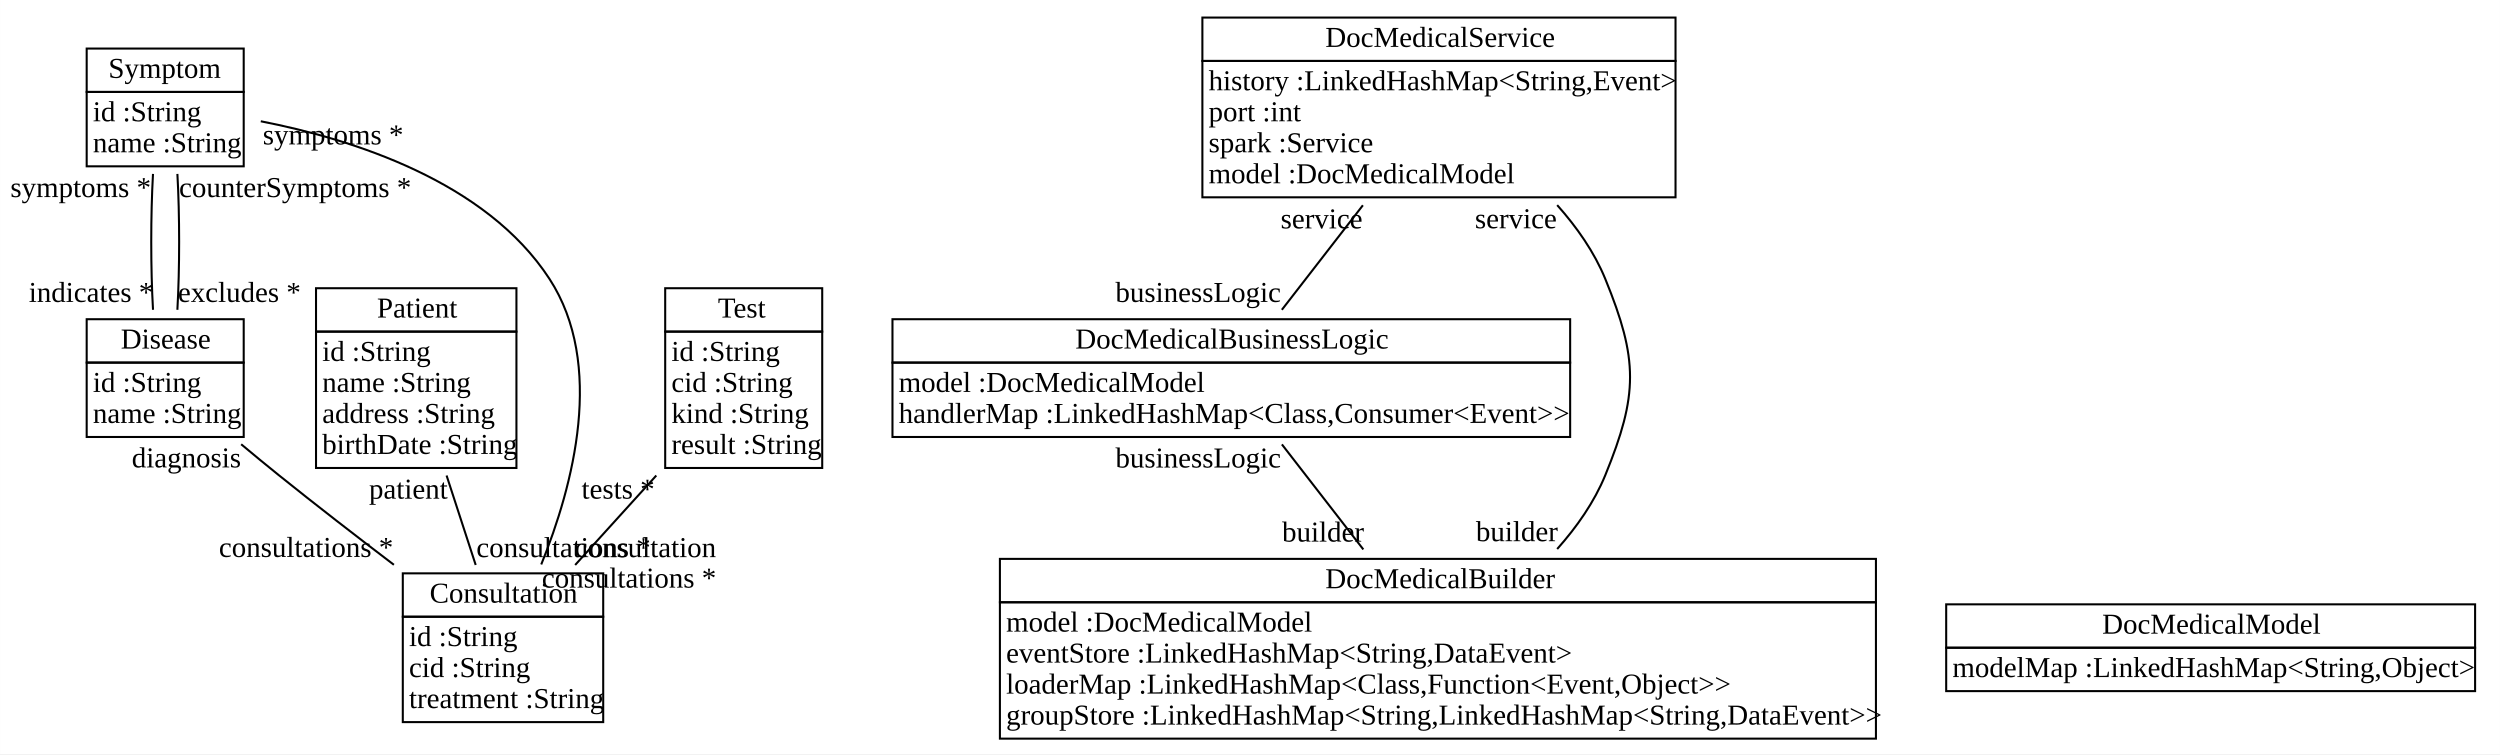
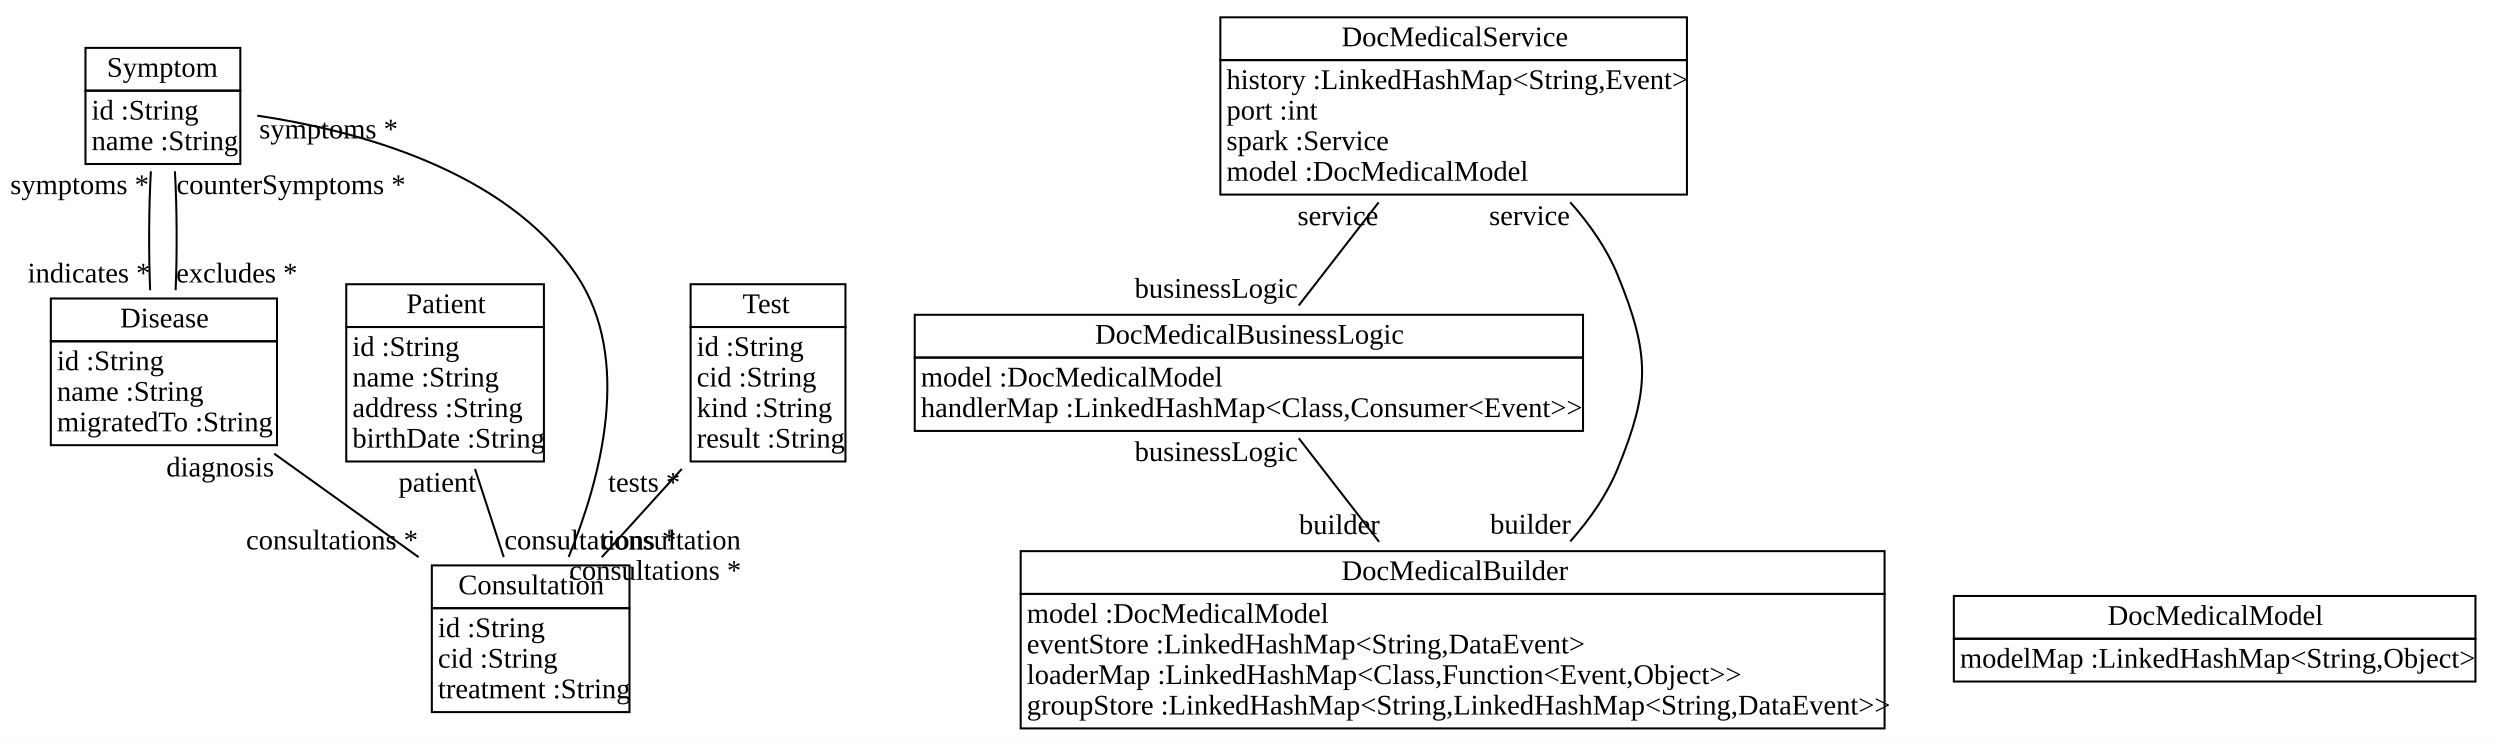
- <svg xmlns="http://www.w3.org/2000/svg" width="1210px" height="365px" viewBox="0.00 0.00 1209.90 365.00">
+ <svg xmlns="http://www.w3.org/2000/svg" width="1227px" height="365px" viewBox="0.00 0.00 1226.90 365.00">
  <g id="graph0" class="graph" transform="scale(1.0 1.0) rotate(0) translate(4 361)">
-     <polygon fill="white" stroke="none" points="-4,4 -4,-361 1205.9,-361 1205.9,4 -4,4" />
+     <polygon fill="white" stroke="none" points="-4,4 -4,-361 1222.9,-361 1222.9,4 -4,4" />
    <g id="node1" class="node">
-       <polygon fill="none" stroke="black" points="190.904,-62.5 190.904,-83.5 287.904,-83.5 287.904,-62.5 190.904,-62.5" />
-       <text text-anchor="start" x="203.904" y="-69.3" font-family="Times New Roman,serif" font-size="14.00">Consultation</text>
-       <polygon fill="none" stroke="black" points="190.904,-11.5 190.904,-62.5 287.904,-62.5 287.904,-11.5 190.904,-11.5" />
-       <text text-anchor="start" x="193.904" y="-48.3" font-family="Times New Roman,serif" font-size="14.00">id :String</text>
-       <text text-anchor="start" x="193.904" y="-33.3" font-family="Times New Roman,serif" font-size="14.00">cid :String</text>
-       <text text-anchor="start" x="193.904" y="-18.3" font-family="Times New Roman,serif" font-size="14.00">treatment :String</text>
+       <polygon fill="none" stroke="black" points="207.898,-62.5 207.898,-83.5 304.898,-83.5 304.898,-62.5 207.898,-62.5" />
+       <text text-anchor="start" x="220.898" y="-69.3" font-family="Times New Roman,serif" font-size="14.00">Consultation</text>
+       <polygon fill="none" stroke="black" points="207.898,-11.5 207.898,-62.5 304.898,-62.5 304.898,-11.5 207.898,-11.5" />
+       <text text-anchor="start" x="210.898" y="-48.3" font-family="Times New Roman,serif" font-size="14.00">id :String</text>
+       <text text-anchor="start" x="210.898" y="-33.3" font-family="Times New Roman,serif" font-size="14.00">cid :String</text>
+       <text text-anchor="start" x="210.898" y="-18.3" font-family="Times New Roman,serif" font-size="14.00">treatment :String</text>
    </g>
    <g id="node2" class="node">
-       <polygon fill="none" stroke="black" points="37.904,-185.5 37.904,-206.5 113.904,-206.5 113.904,-185.5 37.904,-185.5" />
-       <text text-anchor="start" x="54.404" y="-192.3" font-family="Times New Roman,serif" font-size="14.00">Disease</text>
-       <polygon fill="none" stroke="black" points="37.904,-149.5 37.904,-185.5 113.904,-185.5 113.904,-149.5 37.904,-149.5" />
-       <text text-anchor="start" x="40.904" y="-171.3" font-family="Times New Roman,serif" font-size="14.00">id :String</text>
-       <text text-anchor="start" x="40.904" y="-156.3" font-family="Times New Roman,serif" font-size="14.00">name :String</text>
+       <polygon fill="none" stroke="black" points="20.898,-193.5 20.898,-214.5 131.898,-214.5 131.898,-193.5 20.898,-193.5" />
+       <text text-anchor="start" x="54.898" y="-200.3" font-family="Times New Roman,serif" font-size="14.00">Disease</text>
+       <polygon fill="none" stroke="black" points="20.898,-142.5 20.898,-193.5 131.898,-193.5 131.898,-142.5 20.898,-142.5" />
+       <text text-anchor="start" x="23.898" y="-179.3" font-family="Times New Roman,serif" font-size="14.00">id :String</text>
+       <text text-anchor="start" x="23.898" y="-164.3" font-family="Times New Roman,serif" font-size="14.00">name :String</text>
+       <text text-anchor="start" x="23.898" y="-149.3" font-family="Times New Roman,serif" font-size="14.00">migratedTo :String</text>
    </g>
    <g id="edge5" class="edge">
-       <path fill="none" stroke="black" d="M186.588,-87.639C168.772,-101.186 148.834,-116.587 130.904,-131 124.959,-135.779 118.725,-140.92 112.676,-145.98" />
-       <text text-anchor="middle" x="86.176" y="-134.78" font-family="Times New Roman,serif" font-size="14.00">diagnosis</text>
-       <text text-anchor="middle" x="144.088" y="-91.439" font-family="Times New Roman,serif" font-size="14.00">consultations *</text>
+       <path fill="none" stroke="black" d="M201.403,-87.554C178.95,-103.646 152.984,-122.255 130.517,-138.356" />
+       <text text-anchor="middle" x="104.017" y="-127.156" font-family="Times New Roman,serif" font-size="14.00">diagnosis</text>
+       <text text-anchor="middle" x="158.903" y="-91.354" font-family="Times New Roman,serif" font-size="14.00">consultations *</text>
    </g>
    <g id="node7" class="node">
-       <polygon fill="none" stroke="black" points="148.904,-200.5 148.904,-221.5 245.904,-221.5 245.904,-200.5 148.904,-200.5" />
-       <text text-anchor="start" x="178.404" y="-207.3" font-family="Times New Roman,serif" font-size="14.00">Patient</text>
-       <polygon fill="none" stroke="black" points="148.904,-134.5 148.904,-200.5 245.904,-200.5 245.904,-134.5 148.904,-134.5" />
-       <text text-anchor="start" x="151.904" y="-186.3" font-family="Times New Roman,serif" font-size="14.00">id :String</text>
-       <text text-anchor="start" x="151.904" y="-171.3" font-family="Times New Roman,serif" font-size="14.00">name :String</text>
-       <text text-anchor="start" x="151.904" y="-156.3" font-family="Times New Roman,serif" font-size="14.00">address :String</text>
-       <text text-anchor="start" x="151.904" y="-141.3" font-family="Times New Roman,serif" font-size="14.00">birthDate :String</text>
+       <polygon fill="none" stroke="black" points="165.898,-200.5 165.898,-221.5 262.898,-221.5 262.898,-200.5 165.898,-200.5" />
+       <text text-anchor="start" x="195.398" y="-207.3" font-family="Times New Roman,serif" font-size="14.00">Patient</text>
+       <polygon fill="none" stroke="black" points="165.898,-134.5 165.898,-200.5 262.898,-200.5 262.898,-134.5 165.898,-134.5" />
+       <text text-anchor="start" x="168.898" y="-186.3" font-family="Times New Roman,serif" font-size="14.00">id :String</text>
+       <text text-anchor="start" x="168.898" y="-171.3" font-family="Times New Roman,serif" font-size="14.00">name :String</text>
+       <text text-anchor="start" x="168.898" y="-156.3" font-family="Times New Roman,serif" font-size="14.00">address :String</text>
+       <text text-anchor="start" x="168.898" y="-141.3" font-family="Times New Roman,serif" font-size="14.00">birthDate :String</text>
    </g>
    <g id="edge6" class="edge">
-       <path fill="none" stroke="black" d="M226.189,-87.554C221.746,-101.199 216.715,-116.653 212.091,-130.854" />
-       <text text-anchor="middle" x="193.591" y="-119.654" font-family="Times New Roman,serif" font-size="14.00">patient</text>
-       <text text-anchor="middle" x="268.689" y="-91.354" font-family="Times New Roman,serif" font-size="14.00">consultations *</text>
+       <path fill="none" stroke="black" d="M243.182,-87.554C238.74,-101.199 233.708,-116.653 229.085,-130.854" />
+       <text text-anchor="middle" x="210.585" y="-119.654" font-family="Times New Roman,serif" font-size="14.00">patient</text>
+       <text text-anchor="middle" x="285.682" y="-91.354" font-family="Times New Roman,serif" font-size="14.00">consultations *</text>
    </g>
    <g id="node8" class="node">
-       <polygon fill="none" stroke="black" points="37.904,-316.5 37.904,-337.5 113.904,-337.5 113.904,-316.5 37.904,-316.5" />
-       <text text-anchor="start" x="48.404" y="-323.3" font-family="Times New Roman,serif" font-size="14.00">Symptom</text>
-       <polygon fill="none" stroke="black" points="37.904,-280.5 37.904,-316.5 113.904,-316.5 113.904,-280.5 37.904,-280.5" />
-       <text text-anchor="start" x="40.904" y="-302.3" font-family="Times New Roman,serif" font-size="14.00">id :String</text>
-       <text text-anchor="start" x="40.904" y="-287.3" font-family="Times New Roman,serif" font-size="14.00">name :String</text>
+       <polygon fill="none" stroke="black" points="37.898,-316.5 37.898,-337.5 113.898,-337.5 113.898,-316.5 37.898,-316.5" />
+       <text text-anchor="start" x="48.398" y="-323.3" font-family="Times New Roman,serif" font-size="14.00">Symptom</text>
+       <polygon fill="none" stroke="black" points="37.898,-280.5 37.898,-316.5 113.898,-316.5 113.898,-280.5 37.898,-280.5" />
+       <text text-anchor="start" x="40.898" y="-302.3" font-family="Times New Roman,serif" font-size="14.00">id :String</text>
+       <text text-anchor="start" x="40.898" y="-287.3" font-family="Times New Roman,serif" font-size="14.00">name :String</text>
    </g>
    <g id="edge7" class="edge">
-       <path fill="none" stroke="black" d="M257.91,-87.8C273.446,-126.141 288.842,-184.583 261.904,-226 231.183,-273.233 166.541,-293.635 122.171,-302.304" />
-       <text text-anchor="middle" x="157.171" y="-291.104" font-family="Times New Roman,serif" font-size="14.00">symptoms *</text>
-       <text text-anchor="middle" x="300.41" y="-76.6" font-family="Times New Roman,serif" font-size="14.00">consultations *</text>
+       <path fill="none" stroke="black" d="M275.035,-87.623C290.832,-126.098 306.571,-184.883 278.898,-226 244.063,-277.759 170.549,-297.06 122.21,-304.247" />
+       <text text-anchor="middle" x="157.21" y="-293.047" font-family="Times New Roman,serif" font-size="14.00">symptoms *</text>
+       <text text-anchor="middle" x="317.535" y="-76.423" font-family="Times New Roman,serif" font-size="14.00">consultations *</text>
    </g>
    <g id="node9" class="node">
-       <polygon fill="none" stroke="black" points="317.904,-200.5 317.904,-221.5 393.904,-221.5 393.904,-200.5 317.904,-200.5" />
-       <text text-anchor="start" x="343.404" y="-207.3" font-family="Times New Roman,serif" font-size="14.00">Test</text>
-       <polygon fill="none" stroke="black" points="317.904,-134.5 317.904,-200.5 393.904,-200.5 393.904,-134.5 317.904,-134.5" />
-       <text text-anchor="start" x="320.904" y="-186.3" font-family="Times New Roman,serif" font-size="14.00">id :String</text>
-       <text text-anchor="start" x="320.904" y="-171.3" font-family="Times New Roman,serif" font-size="14.00">cid :String</text>
-       <text text-anchor="start" x="320.904" y="-156.3" font-family="Times New Roman,serif" font-size="14.00">kind :String</text>
-       <text text-anchor="start" x="320.904" y="-141.3" font-family="Times New Roman,serif" font-size="14.00">result :String</text>
+       <polygon fill="none" stroke="black" points="334.898,-200.5 334.898,-221.5 410.898,-221.5 410.898,-200.5 334.898,-200.5" />
+       <text text-anchor="start" x="360.398" y="-207.3" font-family="Times New Roman,serif" font-size="14.00">Test</text>
+       <polygon fill="none" stroke="black" points="334.898,-134.5 334.898,-200.5 410.898,-200.5 410.898,-134.5 334.898,-134.5" />
+       <text text-anchor="start" x="337.898" y="-186.3" font-family="Times New Roman,serif" font-size="14.00">id :String</text>
+       <text text-anchor="start" x="337.898" y="-171.3" font-family="Times New Roman,serif" font-size="14.00">cid :String</text>
+       <text text-anchor="start" x="337.898" y="-156.3" font-family="Times New Roman,serif" font-size="14.00">kind :String</text>
+       <text text-anchor="start" x="337.898" y="-141.3" font-family="Times New Roman,serif" font-size="14.00">result :String</text>
    </g>
    <g id="edge4" class="edge">
-       <path fill="none" stroke="black" d="M274.325,-87.554C286.701,-101.199 300.717,-116.653 313.597,-130.854" />
-       <text text-anchor="middle" x="295.097" y="-119.654" font-family="Times New Roman,serif" font-size="14.00">tests *</text>
-       <text text-anchor="middle" x="308.325" y="-91.354" font-family="Times New Roman,serif" font-size="14.00">consultation</text>
+       <path fill="none" stroke="black" d="M291.319,-87.554C303.695,-101.199 317.711,-116.653 330.591,-130.854" />
+       <text text-anchor="middle" x="312.091" y="-119.654" font-family="Times New Roman,serif" font-size="14.00">tests *</text>
+       <text text-anchor="middle" x="325.319" y="-91.354" font-family="Times New Roman,serif" font-size="14.00">consultation</text>
    </g>
    <g id="edge9" class="edge">
-       <path fill="none" stroke="black" d="M70.007,-211.057C68.872,-231.047 68.87,-256.808 70,-276.822" />
-       <text text-anchor="middle" x="35" y="-265.622" font-family="Times New Roman,serif" font-size="14.00">symptoms *</text>
-       <text text-anchor="middle" x="40.007" y="-214.857" font-family="Times New Roman,serif" font-size="14.00">indicates *</text>
+       <path fill="none" stroke="black" d="M69.638,-218.554C68.88,-237.242 69.001,-259.323 70,-276.93" />
+       <text text-anchor="middle" x="35" y="-265.73" font-family="Times New Roman,serif" font-size="14.00">symptoms *</text>
+       <text text-anchor="middle" x="39.638" y="-222.354" font-family="Times New Roman,serif" font-size="14.00">indicates *</text>
    </g>
    <g id="node3" class="node">
-       <polygon fill="none" stroke="black" points="479.904,-69.5 479.904,-90.5 903.904,-90.5 903.904,-69.5 479.904,-69.5" />
-       <text text-anchor="start" x="637.404" y="-76.3" font-family="Times New Roman,serif" font-size="14.00">DocMedicalBuilder</text>
-       <polygon fill="none" stroke="black" points="479.904,-3.5 479.904,-69.5 903.904,-69.5 903.904,-3.5 479.904,-3.5" />
-       <text text-anchor="start" x="482.904" y="-55.3" font-family="Times New Roman,serif" font-size="14.00">model :DocMedicalModel</text>
-       <text text-anchor="start" x="482.904" y="-40.3" font-family="Times New Roman,serif" font-size="14.00">eventStore :LinkedHashMap&lt;String,DataEvent&gt;</text>
-       <text text-anchor="start" x="482.904" y="-25.3" font-family="Times New Roman,serif" font-size="14.00">loaderMap :LinkedHashMap&lt;Class,Function&lt;Event,Object&gt;&gt;</text>
-       <text text-anchor="start" x="482.904" y="-10.3" font-family="Times New Roman,serif" font-size="14.00">groupStore :LinkedHashMap&lt;String,LinkedHashMap&lt;String,DataEvent&gt;&gt;</text>
+       <polygon fill="none" stroke="black" points="496.898,-69.5 496.898,-90.5 920.898,-90.5 920.898,-69.5 496.898,-69.5" />
+       <text text-anchor="start" x="654.398" y="-76.3" font-family="Times New Roman,serif" font-size="14.00">DocMedicalBuilder</text>
+       <polygon fill="none" stroke="black" points="496.898,-3.5 496.898,-69.5 920.898,-69.5 920.898,-3.5 496.898,-3.5" />
+       <text text-anchor="start" x="499.898" y="-55.3" font-family="Times New Roman,serif" font-size="14.00">model :DocMedicalModel</text>
+       <text text-anchor="start" x="499.898" y="-40.3" font-family="Times New Roman,serif" font-size="14.00">eventStore :LinkedHashMap&lt;String,DataEvent&gt;</text>
+       <text text-anchor="start" x="499.898" y="-25.3" font-family="Times New Roman,serif" font-size="14.00">loaderMap :LinkedHashMap&lt;Class,Function&lt;Event,Object&gt;&gt;</text>
+       <text text-anchor="start" x="499.898" y="-10.3" font-family="Times New Roman,serif" font-size="14.00">groupStore :LinkedHashMap&lt;String,LinkedHashMap&lt;String,DataEvent&gt;&gt;</text>
    </g>
    <g id="node4" class="node">
-       <polygon fill="none" stroke="black" points="427.904,-185.5 427.904,-206.5 755.904,-206.5 755.904,-185.5 427.904,-185.5" />
-       <text text-anchor="start" x="516.404" y="-192.3" font-family="Times New Roman,serif" font-size="14.00">DocMedicalBusinessLogic</text>
-       <polygon fill="none" stroke="black" points="427.904,-149.5 427.904,-185.5 755.904,-185.5 755.904,-149.5 427.904,-149.5" />
-       <text text-anchor="start" x="430.904" y="-171.3" font-family="Times New Roman,serif" font-size="14.00">model :DocMedicalModel</text>
-       <text text-anchor="start" x="430.904" y="-156.3" font-family="Times New Roman,serif" font-size="14.00">handlerMap :LinkedHashMap&lt;Class,Consumer&lt;Event&gt;&gt;</text>
+       <polygon fill="none" stroke="black" points="444.898,-185.5 444.898,-206.5 772.898,-206.5 772.898,-185.5 444.898,-185.5" />
+       <text text-anchor="start" x="533.398" y="-192.3" font-family="Times New Roman,serif" font-size="14.00">DocMedicalBusinessLogic</text>
+       <polygon fill="none" stroke="black" points="444.898,-149.5 444.898,-185.5 772.898,-185.5 772.898,-149.5 444.898,-149.5" />
+       <text text-anchor="start" x="447.898" y="-171.3" font-family="Times New Roman,serif" font-size="14.00">model :DocMedicalModel</text>
+       <text text-anchor="start" x="447.898" y="-156.3" font-family="Times New Roman,serif" font-size="14.00">handlerMap :LinkedHashMap&lt;Class,Consumer&lt;Event&gt;&gt;</text>
    </g>
    <g id="edge1" class="edge">
-       <path fill="none" stroke="black" d="M655.802,-95.072C642.711,-111.959 628.239,-130.628 616.383,-145.922" />
-       <text text-anchor="middle" x="575.883" y="-134.722" font-family="Times New Roman,serif" font-size="14.00">businessLogic</text>
-       <text text-anchor="middle" x="636.302" y="-98.872" font-family="Times New Roman,serif" font-size="14.00">builder</text>
+       <path fill="none" stroke="black" d="M672.796,-95.072C659.704,-111.959 645.233,-130.628 633.377,-145.922" />
+       <text text-anchor="middle" x="592.877" y="-134.722" font-family="Times New Roman,serif" font-size="14.00">businessLogic</text>
+       <text text-anchor="middle" x="653.296" y="-98.872" font-family="Times New Roman,serif" font-size="14.00">builder</text>
    </g>
    <g id="node6" class="node">
-       <polygon fill="none" stroke="black" points="577.904,-331.5 577.904,-352.5 806.904,-352.5 806.904,-331.5 577.904,-331.5" />
-       <text text-anchor="start" x="637.404" y="-338.3" font-family="Times New Roman,serif" font-size="14.00">DocMedicalService</text>
-       <polygon fill="none" stroke="black" points="577.904,-265.5 577.904,-331.5 806.904,-331.5 806.904,-265.5 577.904,-265.5" />
-       <text text-anchor="start" x="580.904" y="-317.3" font-family="Times New Roman,serif" font-size="14.00">history :LinkedHashMap&lt;String,Event&gt;</text>
-       <text text-anchor="start" x="580.904" y="-302.3" font-family="Times New Roman,serif" font-size="14.00">port :int</text>
-       <text text-anchor="start" x="580.904" y="-287.3" font-family="Times New Roman,serif" font-size="14.00">spark :Service</text>
-       <text text-anchor="start" x="580.904" y="-272.3" font-family="Times New Roman,serif" font-size="14.00">model :DocMedicalModel</text>
+       <polygon fill="none" stroke="black" points="594.898,-331.5 594.898,-352.5 823.898,-352.5 823.898,-331.5 594.898,-331.5" />
+       <text text-anchor="start" x="654.398" y="-338.3" font-family="Times New Roman,serif" font-size="14.00">DocMedicalService</text>
+       <polygon fill="none" stroke="black" points="594.898,-265.5 594.898,-331.5 823.898,-331.5 823.898,-265.5 594.898,-265.5" />
+       <text text-anchor="start" x="597.898" y="-317.3" font-family="Times New Roman,serif" font-size="14.00">history :LinkedHashMap&lt;String,Event&gt;</text>
+       <text text-anchor="start" x="597.898" y="-302.3" font-family="Times New Roman,serif" font-size="14.00">port :int</text>
+       <text text-anchor="start" x="597.898" y="-287.3" font-family="Times New Roman,serif" font-size="14.00">spark :Service</text>
+       <text text-anchor="start" x="597.898" y="-272.3" font-family="Times New Roman,serif" font-size="14.00">model :DocMedicalModel</text>
    </g>
    <g id="edge2" class="edge">
-       <path fill="none" stroke="black" d="M749.626,-95.272C759.121,-105.933 767.587,-117.994 772.904,-131 788.883,-170.082 788.883,-186.918 772.904,-226 767.587,-239.006 759.121,-251.067 749.626,-261.729" />
-       <text text-anchor="middle" x="729.626" y="-250.529" font-family="Times New Roman,serif" font-size="14.00">service</text>
-       <text text-anchor="middle" x="730.126" y="-99.072" font-family="Times New Roman,serif" font-size="14.00">builder</text>
+       <path fill="none" stroke="black" d="M766.62,-95.272C776.115,-105.933 784.58,-117.994 789.898,-131 805.876,-170.082 805.876,-186.918 789.898,-226 784.58,-239.006 776.115,-251.067 766.62,-261.729" />
+       <text text-anchor="middle" x="746.62" y="-250.529" font-family="Times New Roman,serif" font-size="14.00">service</text>
+       <text text-anchor="middle" x="747.12" y="-99.072" font-family="Times New Roman,serif" font-size="14.00">builder</text>
    </g>
    <g id="edge3" class="edge">
-       <path fill="none" stroke="black" d="M616.367,-211.057C628.162,-226.273 642.55,-244.834 655.592,-261.657" />
-       <text text-anchor="middle" x="635.592" y="-250.457" font-family="Times New Roman,serif" font-size="14.00">service</text>
-       <text text-anchor="middle" x="575.867" y="-214.857" font-family="Times New Roman,serif" font-size="14.00">businessLogic</text>
+       <path fill="none" stroke="black" d="M633.361,-211.057C645.156,-226.273 659.544,-244.834 672.586,-261.657" />
+       <text text-anchor="middle" x="652.586" y="-250.457" font-family="Times New Roman,serif" font-size="14.00">service</text>
+       <text text-anchor="middle" x="592.861" y="-214.857" font-family="Times New Roman,serif" font-size="14.00">businessLogic</text>
    </g>
    <g id="node5" class="node">
-       <polygon fill="none" stroke="black" points="937.904,-47.5 937.904,-68.5 1193.9,-68.5 1193.9,-47.5 937.904,-47.5" />
-       <text text-anchor="start" x="1013.4" y="-54.3" font-family="Times New Roman,serif" font-size="14.00">DocMedicalModel</text>
-       <polygon fill="none" stroke="black" points="937.904,-26.5 937.904,-47.5 1193.9,-47.5 1193.9,-26.5 937.904,-26.5" />
-       <text text-anchor="start" x="940.904" y="-33.3" font-family="Times New Roman,serif" font-size="14.00">modelMap :LinkedHashMap&lt;String,Object&gt;</text>
+       <polygon fill="none" stroke="black" points="954.898,-47.5 954.898,-68.5 1210.9,-68.5 1210.9,-47.5 954.898,-47.5" />
+       <text text-anchor="start" x="1030.4" y="-54.3" font-family="Times New Roman,serif" font-size="14.00">DocMedicalModel</text>
+       <polygon fill="none" stroke="black" points="954.898,-26.5 954.898,-47.5 1210.9,-47.5 1210.9,-26.5 954.898,-26.5" />
+       <text text-anchor="start" x="957.898" y="-33.3" font-family="Times New Roman,serif" font-size="14.00">modelMap :LinkedHashMap&lt;String,Object&gt;</text>
    </g>
    <g id="edge8" class="edge">
-       <path fill="none" stroke="black" d="M81.808,-276.822C82.938,-256.808 82.936,-231.047 81.801,-211.057" />
-       <text text-anchor="middle" x="111.801" y="-214.857" font-family="Times New Roman,serif" font-size="14.00">excludes *</text>
-       <text text-anchor="middle" x="138.808" y="-265.622" font-family="Times New Roman,serif" font-size="14.00">counterSymptoms *</text>
+       <path fill="none" stroke="black" d="M81.796,-276.93C82.795,-259.323 82.915,-237.242 82.157,-218.554" />
+       <text text-anchor="middle" x="112.157" y="-222.354" font-family="Times New Roman,serif" font-size="14.00">excludes *</text>
+       <text text-anchor="middle" x="138.796" y="-265.73" font-family="Times New Roman,serif" font-size="14.00">counterSymptoms *</text>
    </g>
  </g>
</svg>
